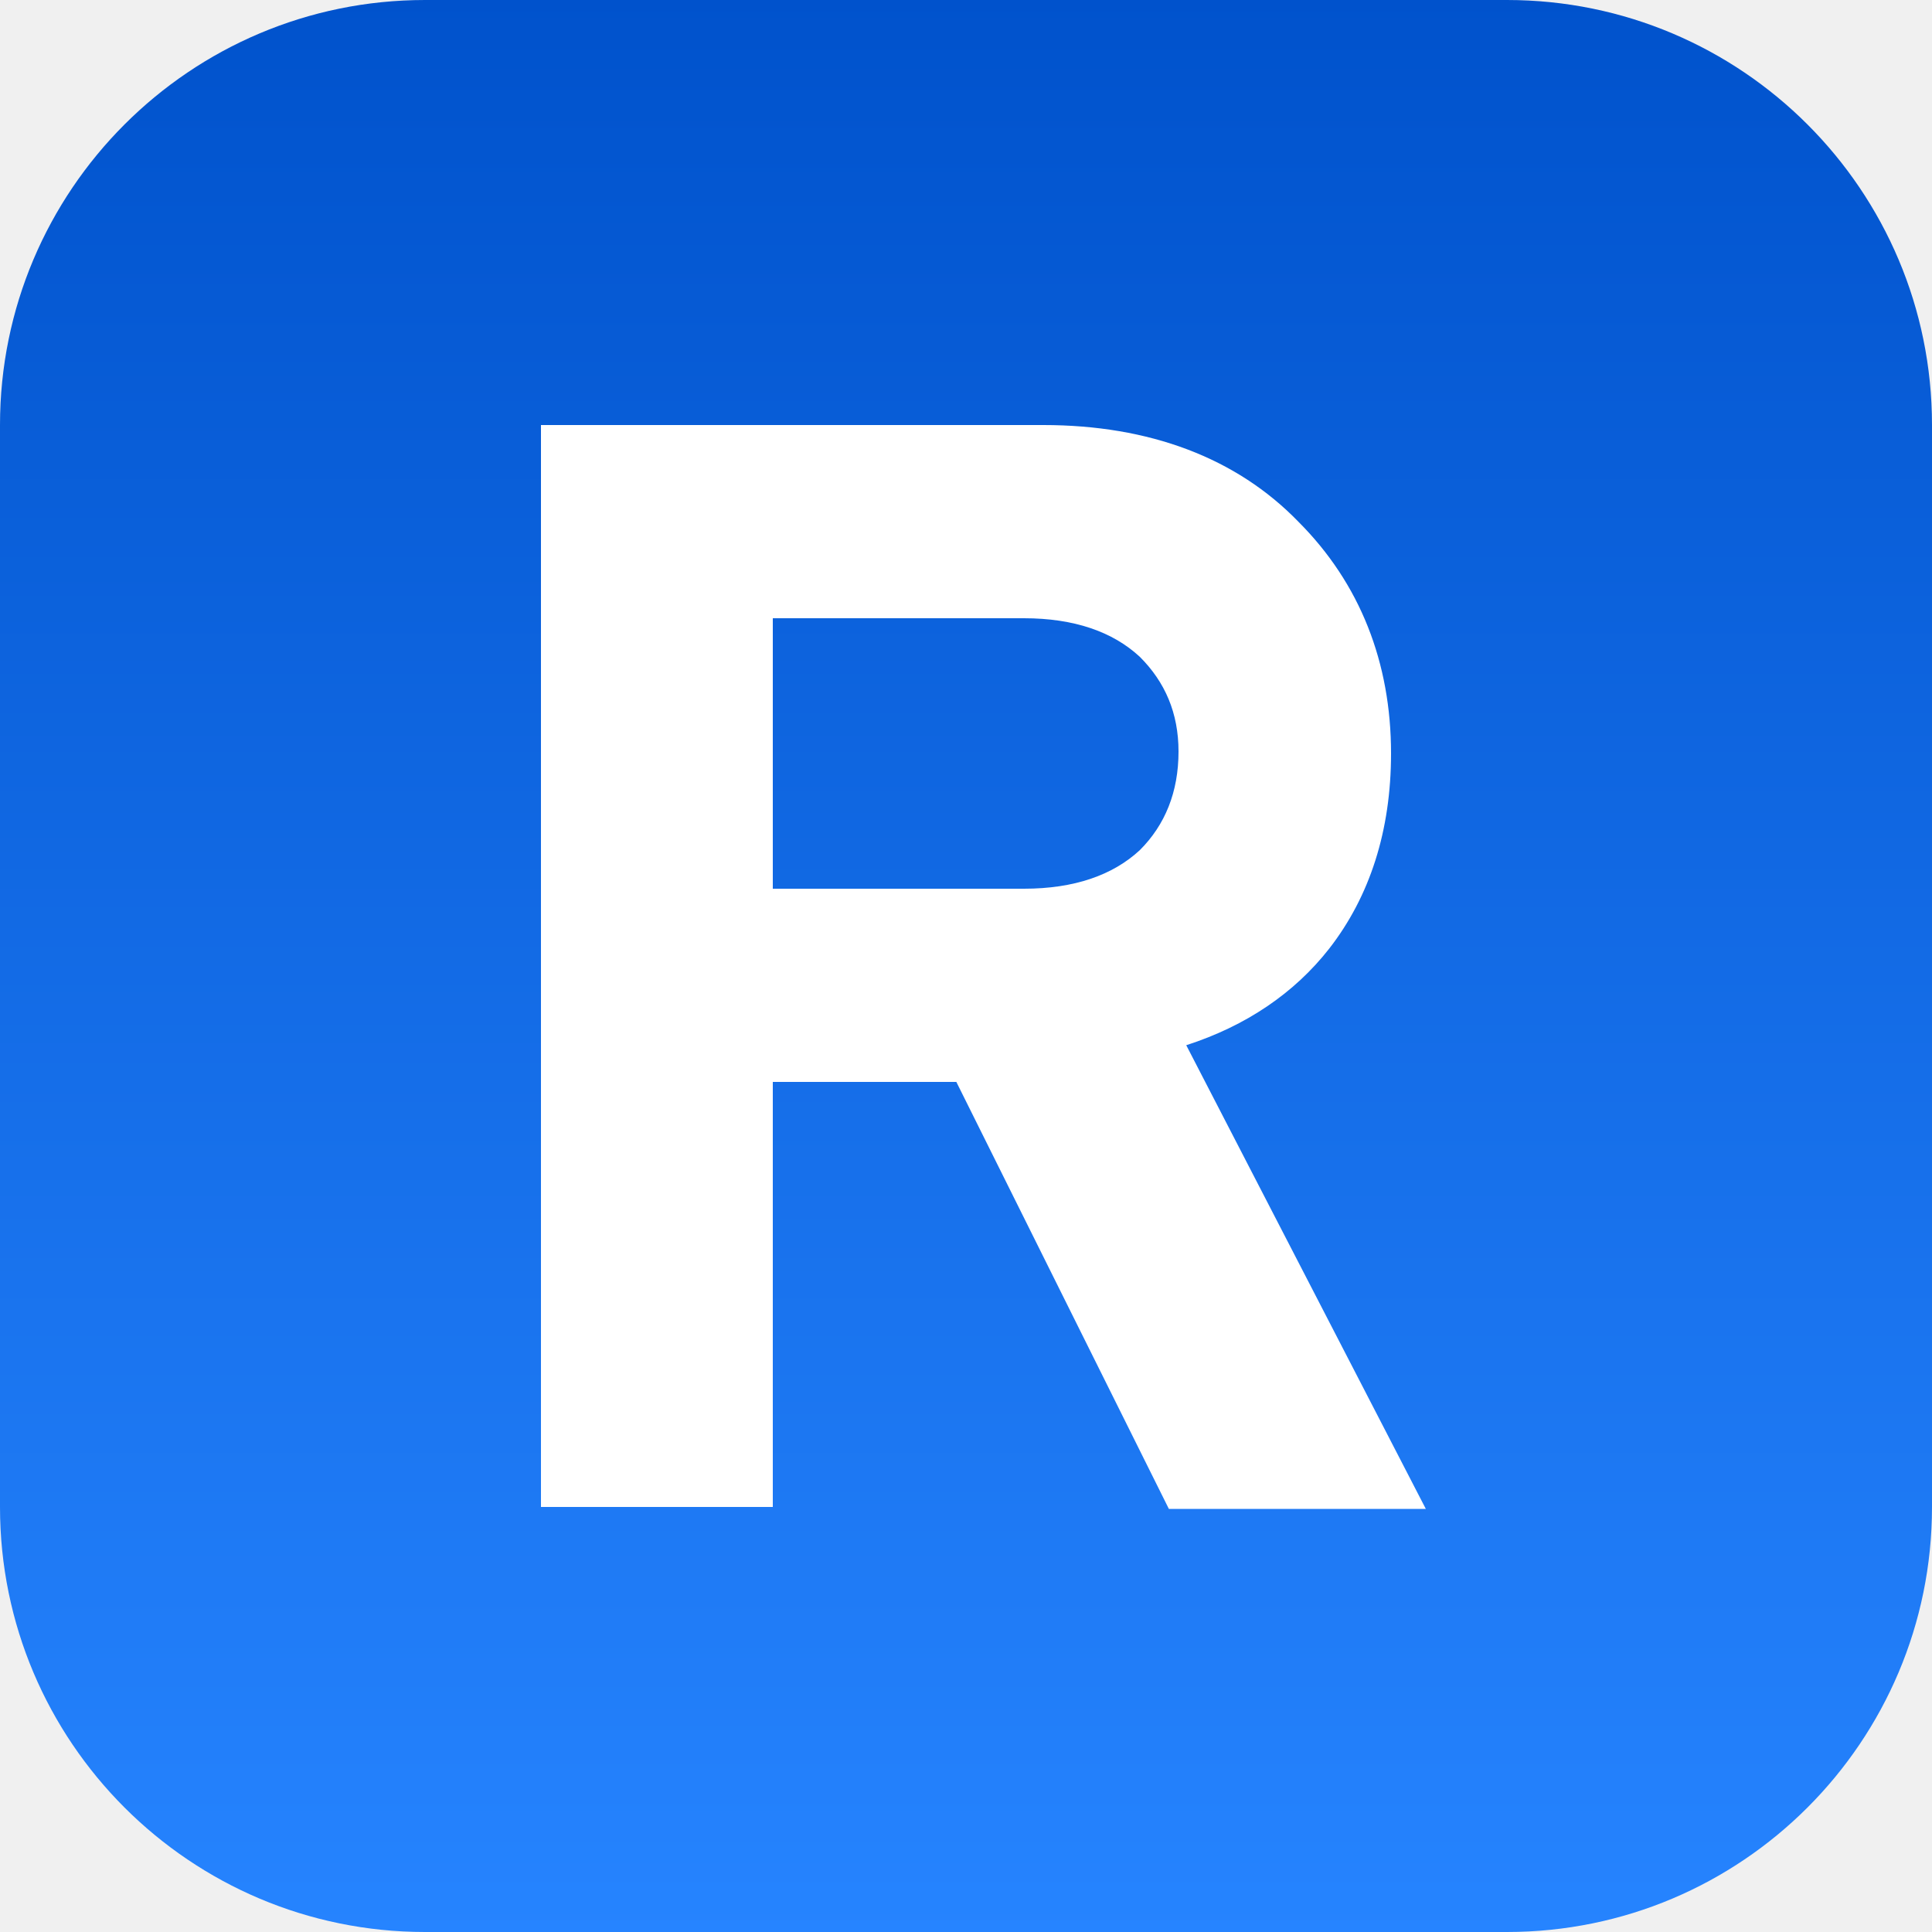
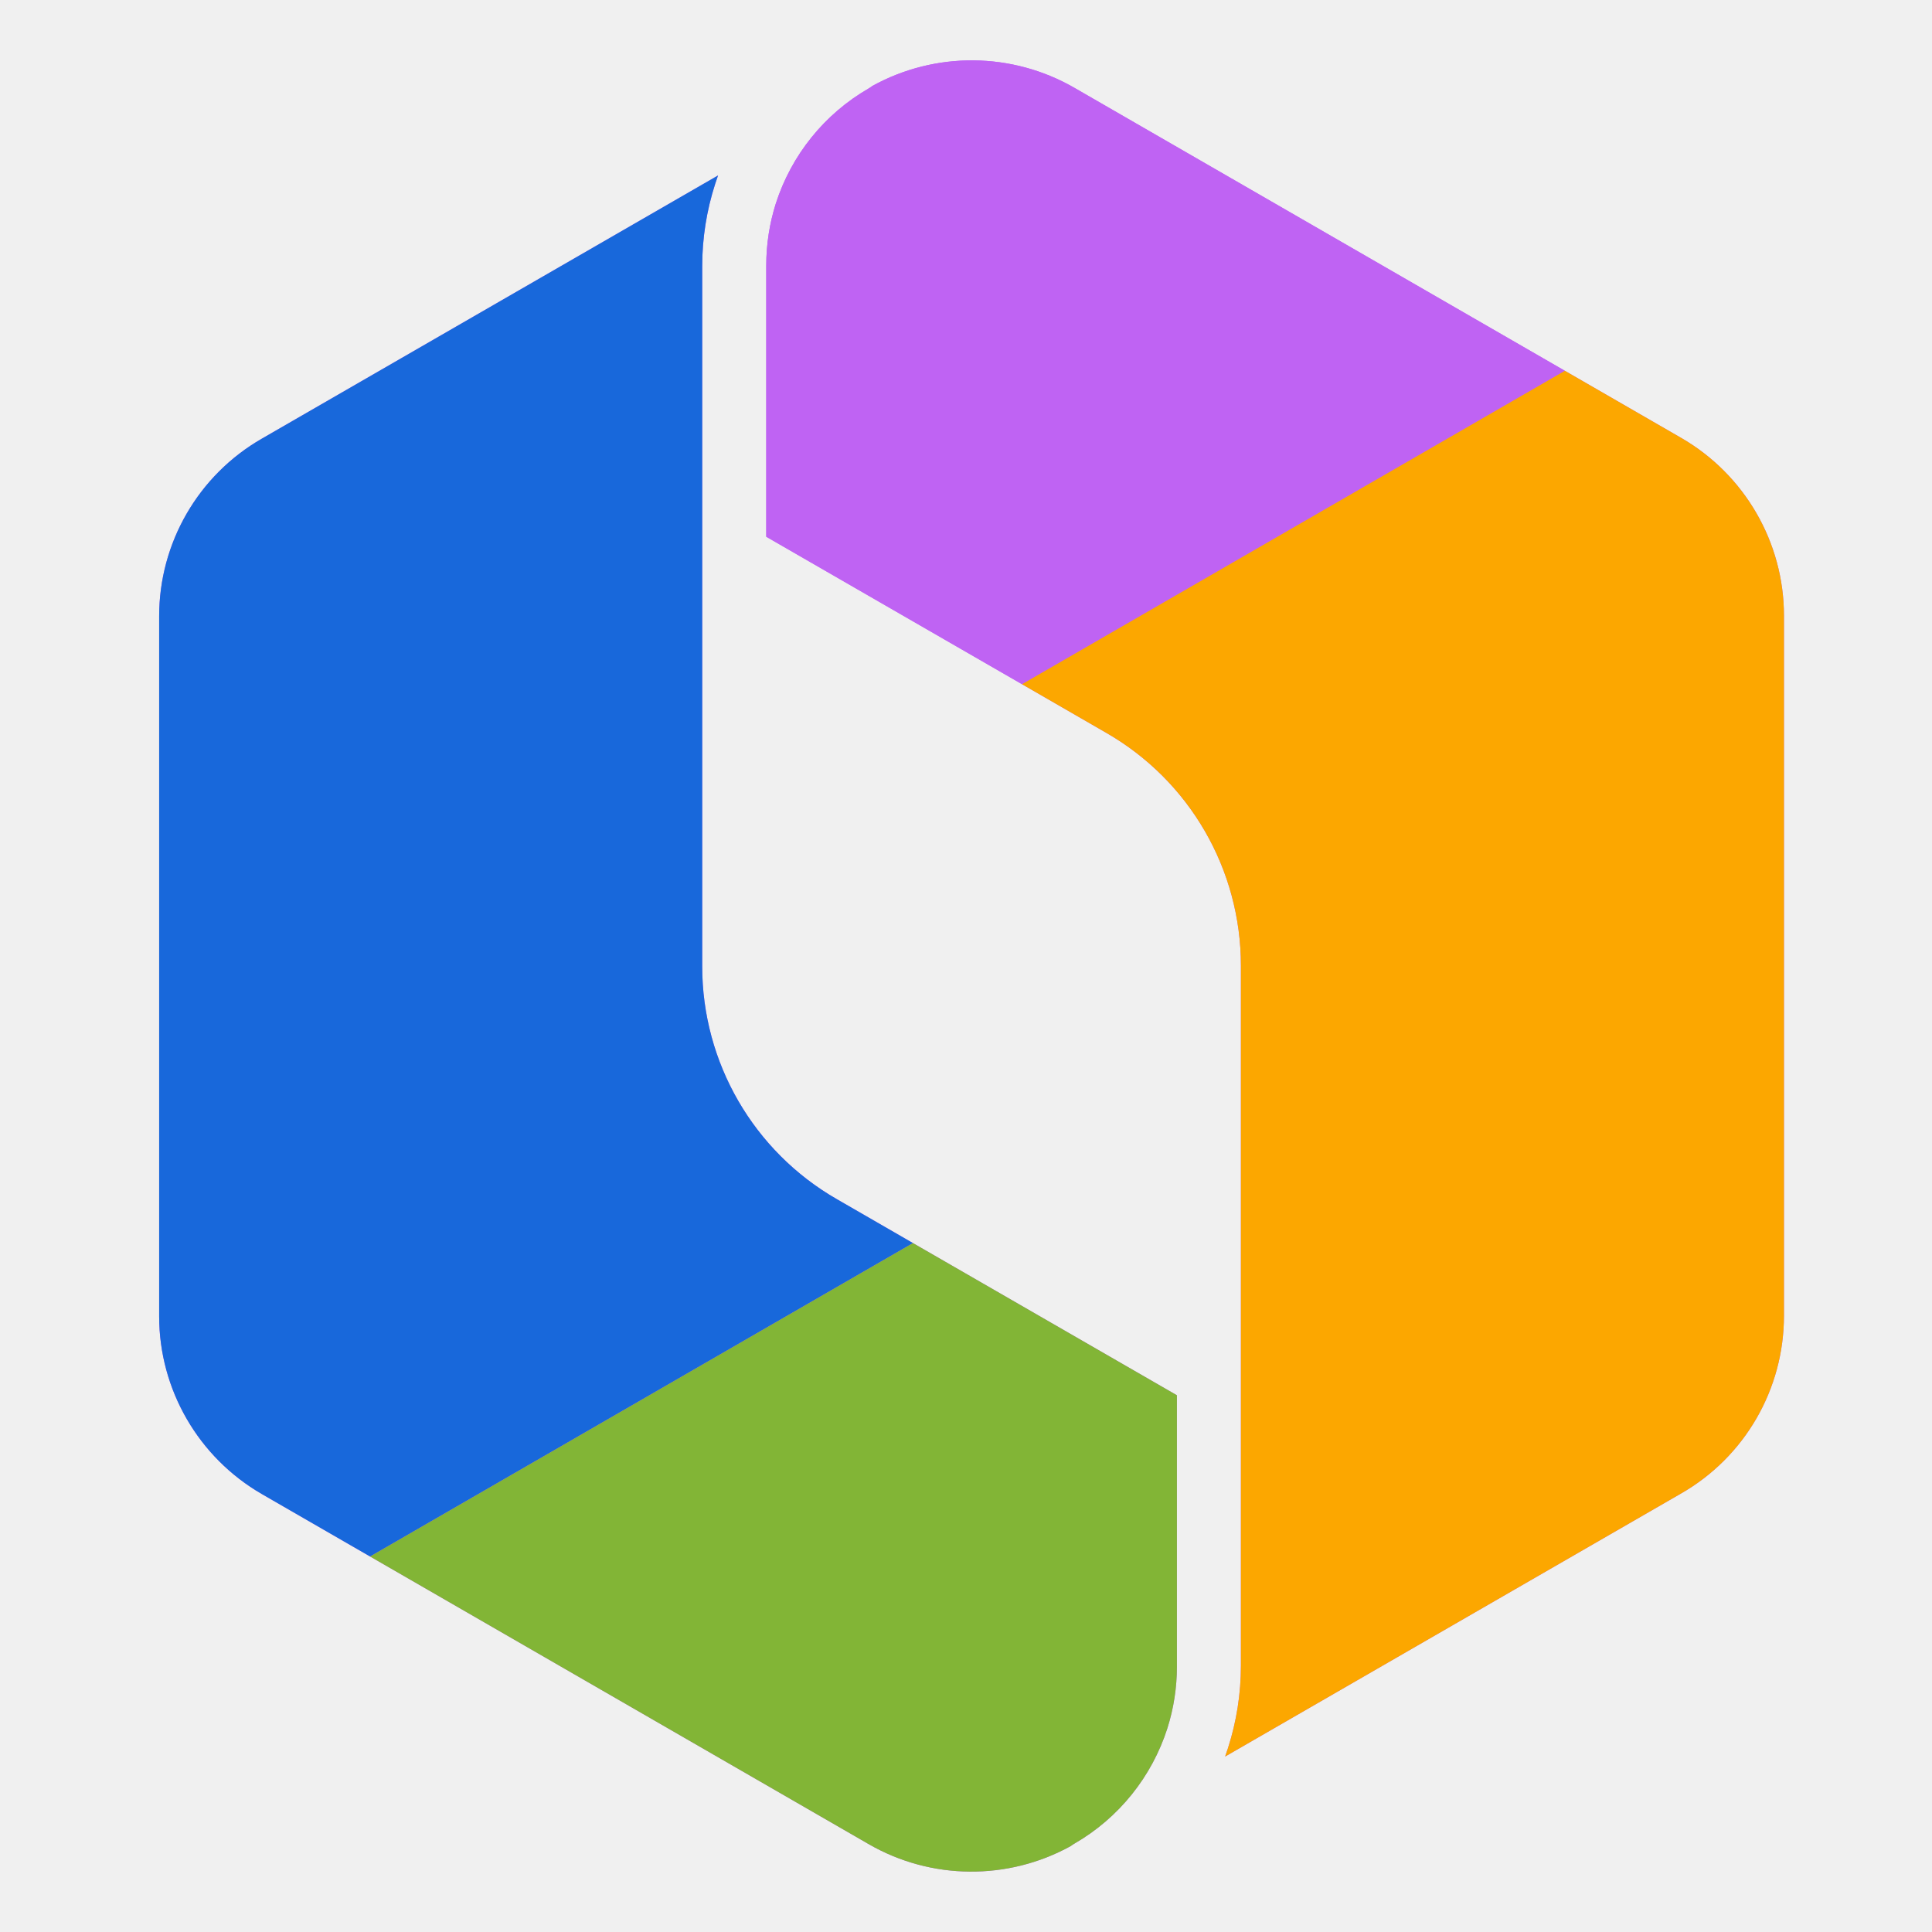
- <svg xmlns="http://www.w3.org/2000/svg" height="1em" style="flex:none;line-height:1" viewBox="0 0 100 100" width="1em">
-   <defs>
-     <linearGradient id="rovo-bg" x1="0" y1="0" x2="0" y2="1">
-       <stop offset="0" stop-color="#0052CC" />
-       <stop offset="1" stop-color="#2684FF" />
-     </linearGradient>
-   </defs>
-   <rect width="100" height="100" rx="22" fill="url(#rovo-bg)" />
-   <path fill="#fff" d="M28 22h26c5.5 0 10 1.7 13.2 5C70.4 30.2 72 34.3 72 39c0 4-1.1 7.4-3.2 10.1-1.8 2.3-4.3 4-7.4 5l12.4 24H60.5L49.5 56H40v22H28V22zm12 10v14h13c2.6 0 4.6-.7 6-2 1.3-1.3 2-3 2-5.1 0-2-.7-3.6-2-4.9-1.4-1.3-3.4-2-6-2H40z" />
+ <svg xmlns="http://www.w3.org/2000/svg" height="1em" style="flex:none;line-height:1" viewBox="0 0 512 512" width="1em" fill-rule="evenodd" clip-rule="evenodd" stroke-linejoin="round" stroke-miterlimit="2">
+   <path d="M231.203 22.768c16.665-9.187 36.998-9.024 53.53.509l129.973 74.985 30.816 17.78c16.83 9.705 27.245 27.705 27.245 47.097v185.539c0 19.469-10.349 37.392-27.225 47.088L324.668 465.5c.27-.74.519-1.488.759-2.237a71.24 71.24 0 003.427-21.811V255.913c0-25.488-13.565-48.998-35.693-61.708l-22.32-12.884-67.776-39.081V70.365c0-5.664.874-11.194 2.535-16.426a54.42 54.42 0 0124.605-30.499l.028-.019a8.99 8.99 0 00.97-.653z" fill="#bf63f3" fill-rule="nonzero" />
+   <path d="M190.288 46.5L69.415 116.233a54.233 54.233 0 00-27.236 47.087v185.54c0 19.391 10.416 37.391 27.245 47.097l28.656 16.53 132.144 76.234c16.521 9.533 36.864 9.696 53.53.51.297-.231.623-.452.96-.644 11.874-6.845 20.553-17.827 24.633-30.509a54.128 54.128 0 002.544-16.445V369.76l-69.946-40.33-20.15-11.625a71.122 71.122 0 01-35.702-61.718V70.547c0-7.497 1.19-14.832 3.427-21.782.24-.758.499-1.517.768-2.266z" fill="#bf63f3" fill-rule="nonzero" />
+   <path d="M241.945 329.43L98.08 412.489l-28.656-16.531c-16.829-9.706-27.245-27.706-27.245-47.098V163.321a54.233 54.233 0 0127.236-47.087l120.873-69.735a62.843 62.843 0 00-.768 2.266 71.057 71.057 0 00-3.427 21.782v185.539a71.122 71.122 0 0035.702 61.718l20.15 11.626z" fill="#1868db" />
+   <path d="M270.841 181.321l-67.776-39.081V70.365c0-5.664.874-11.194 2.535-16.426a54.42 54.42 0 0124.605-30.499l.028-.019a8.99 8.99 0 00.97-.653c16.665-9.187 36.998-9.024 53.53.509l129.973 74.985-143.865 83.06z" fill="#bf63f3" />
+   <path d="M445.522 116.042l-30.816-17.78-143.865 83.06 22.32 12.883c22.128 12.71 35.693 36.22 35.693 61.708v185.539a71.24 71.24 0 01-3.427 21.811c-.24.749-.49 1.498-.759 2.237l120.874-69.734c16.876-9.696 27.225-27.62 27.225-47.088V163.139c0-19.392-10.416-37.392-27.245-47.097z" fill="#fca700" />
+   <path d="M241.945 329.43L98.08 412.489l132.144 76.233c16.521 9.533 36.864 9.696 53.53.51.297-.231.623-.452.96-.644 11.874-6.845 20.553-17.827 24.633-30.509a54.128 54.128 0 002.544-16.445V369.76l-69.946-40.33z" fill="#82b536" />
</svg>
